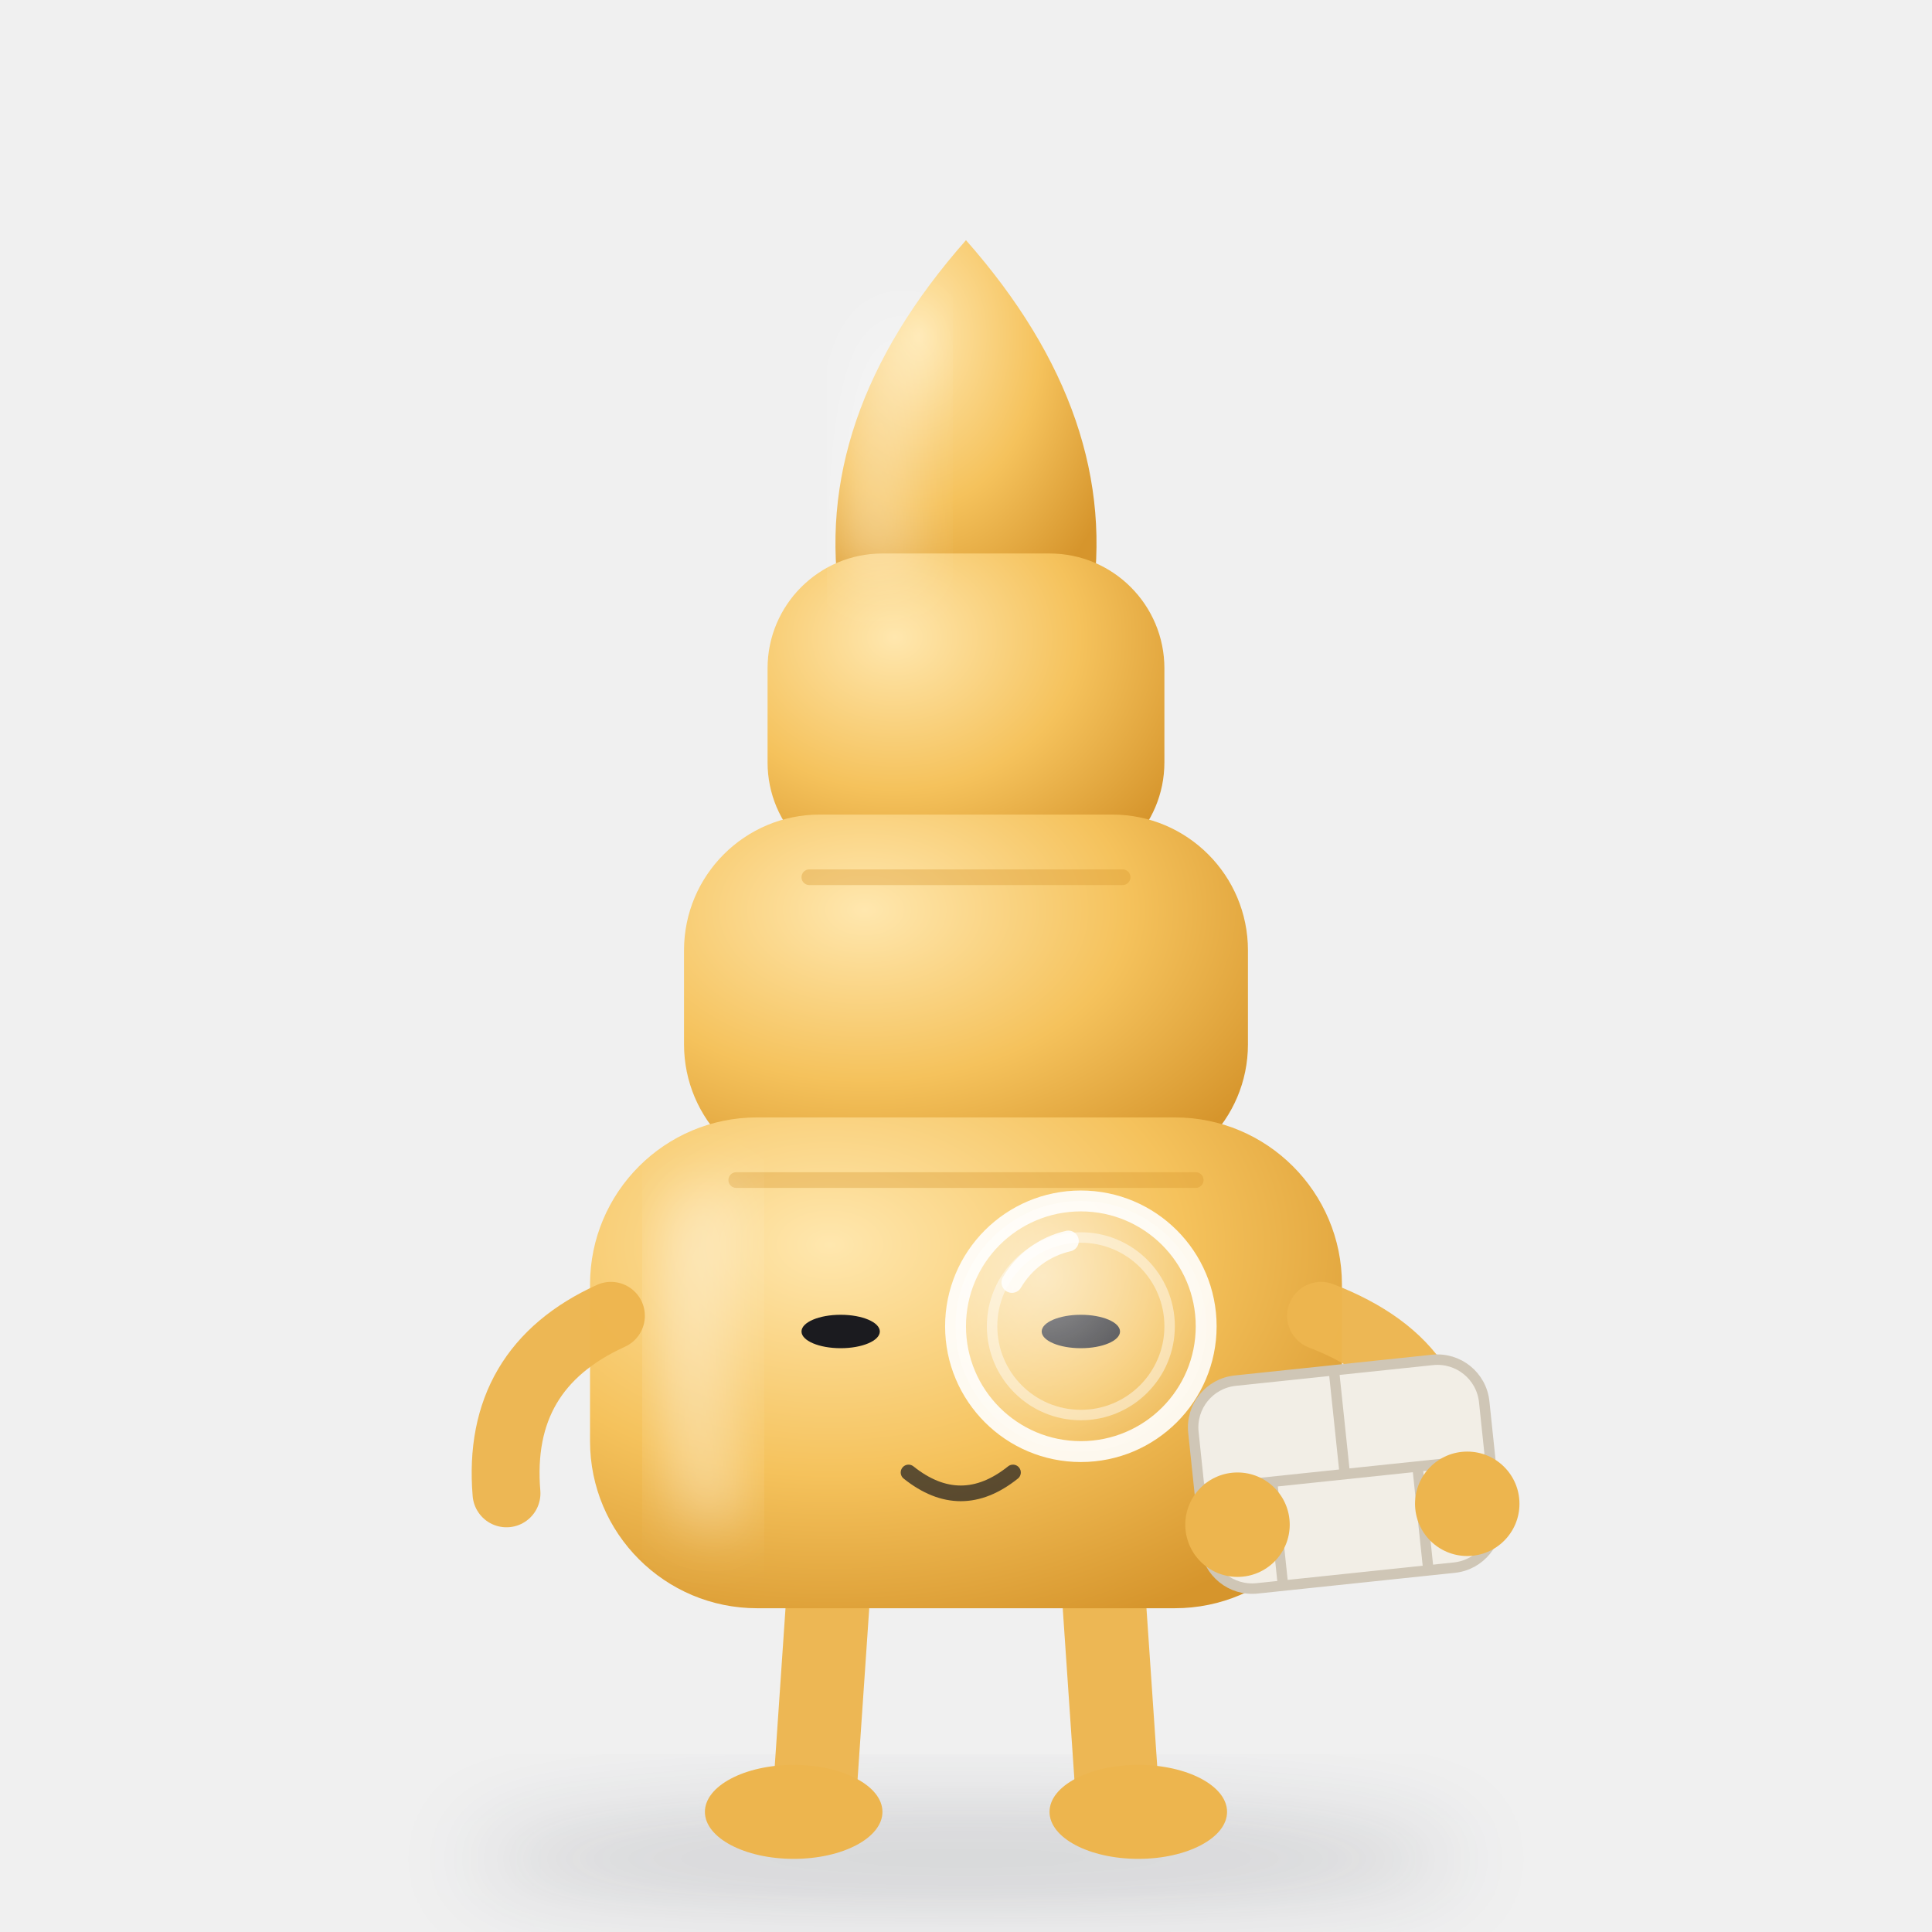
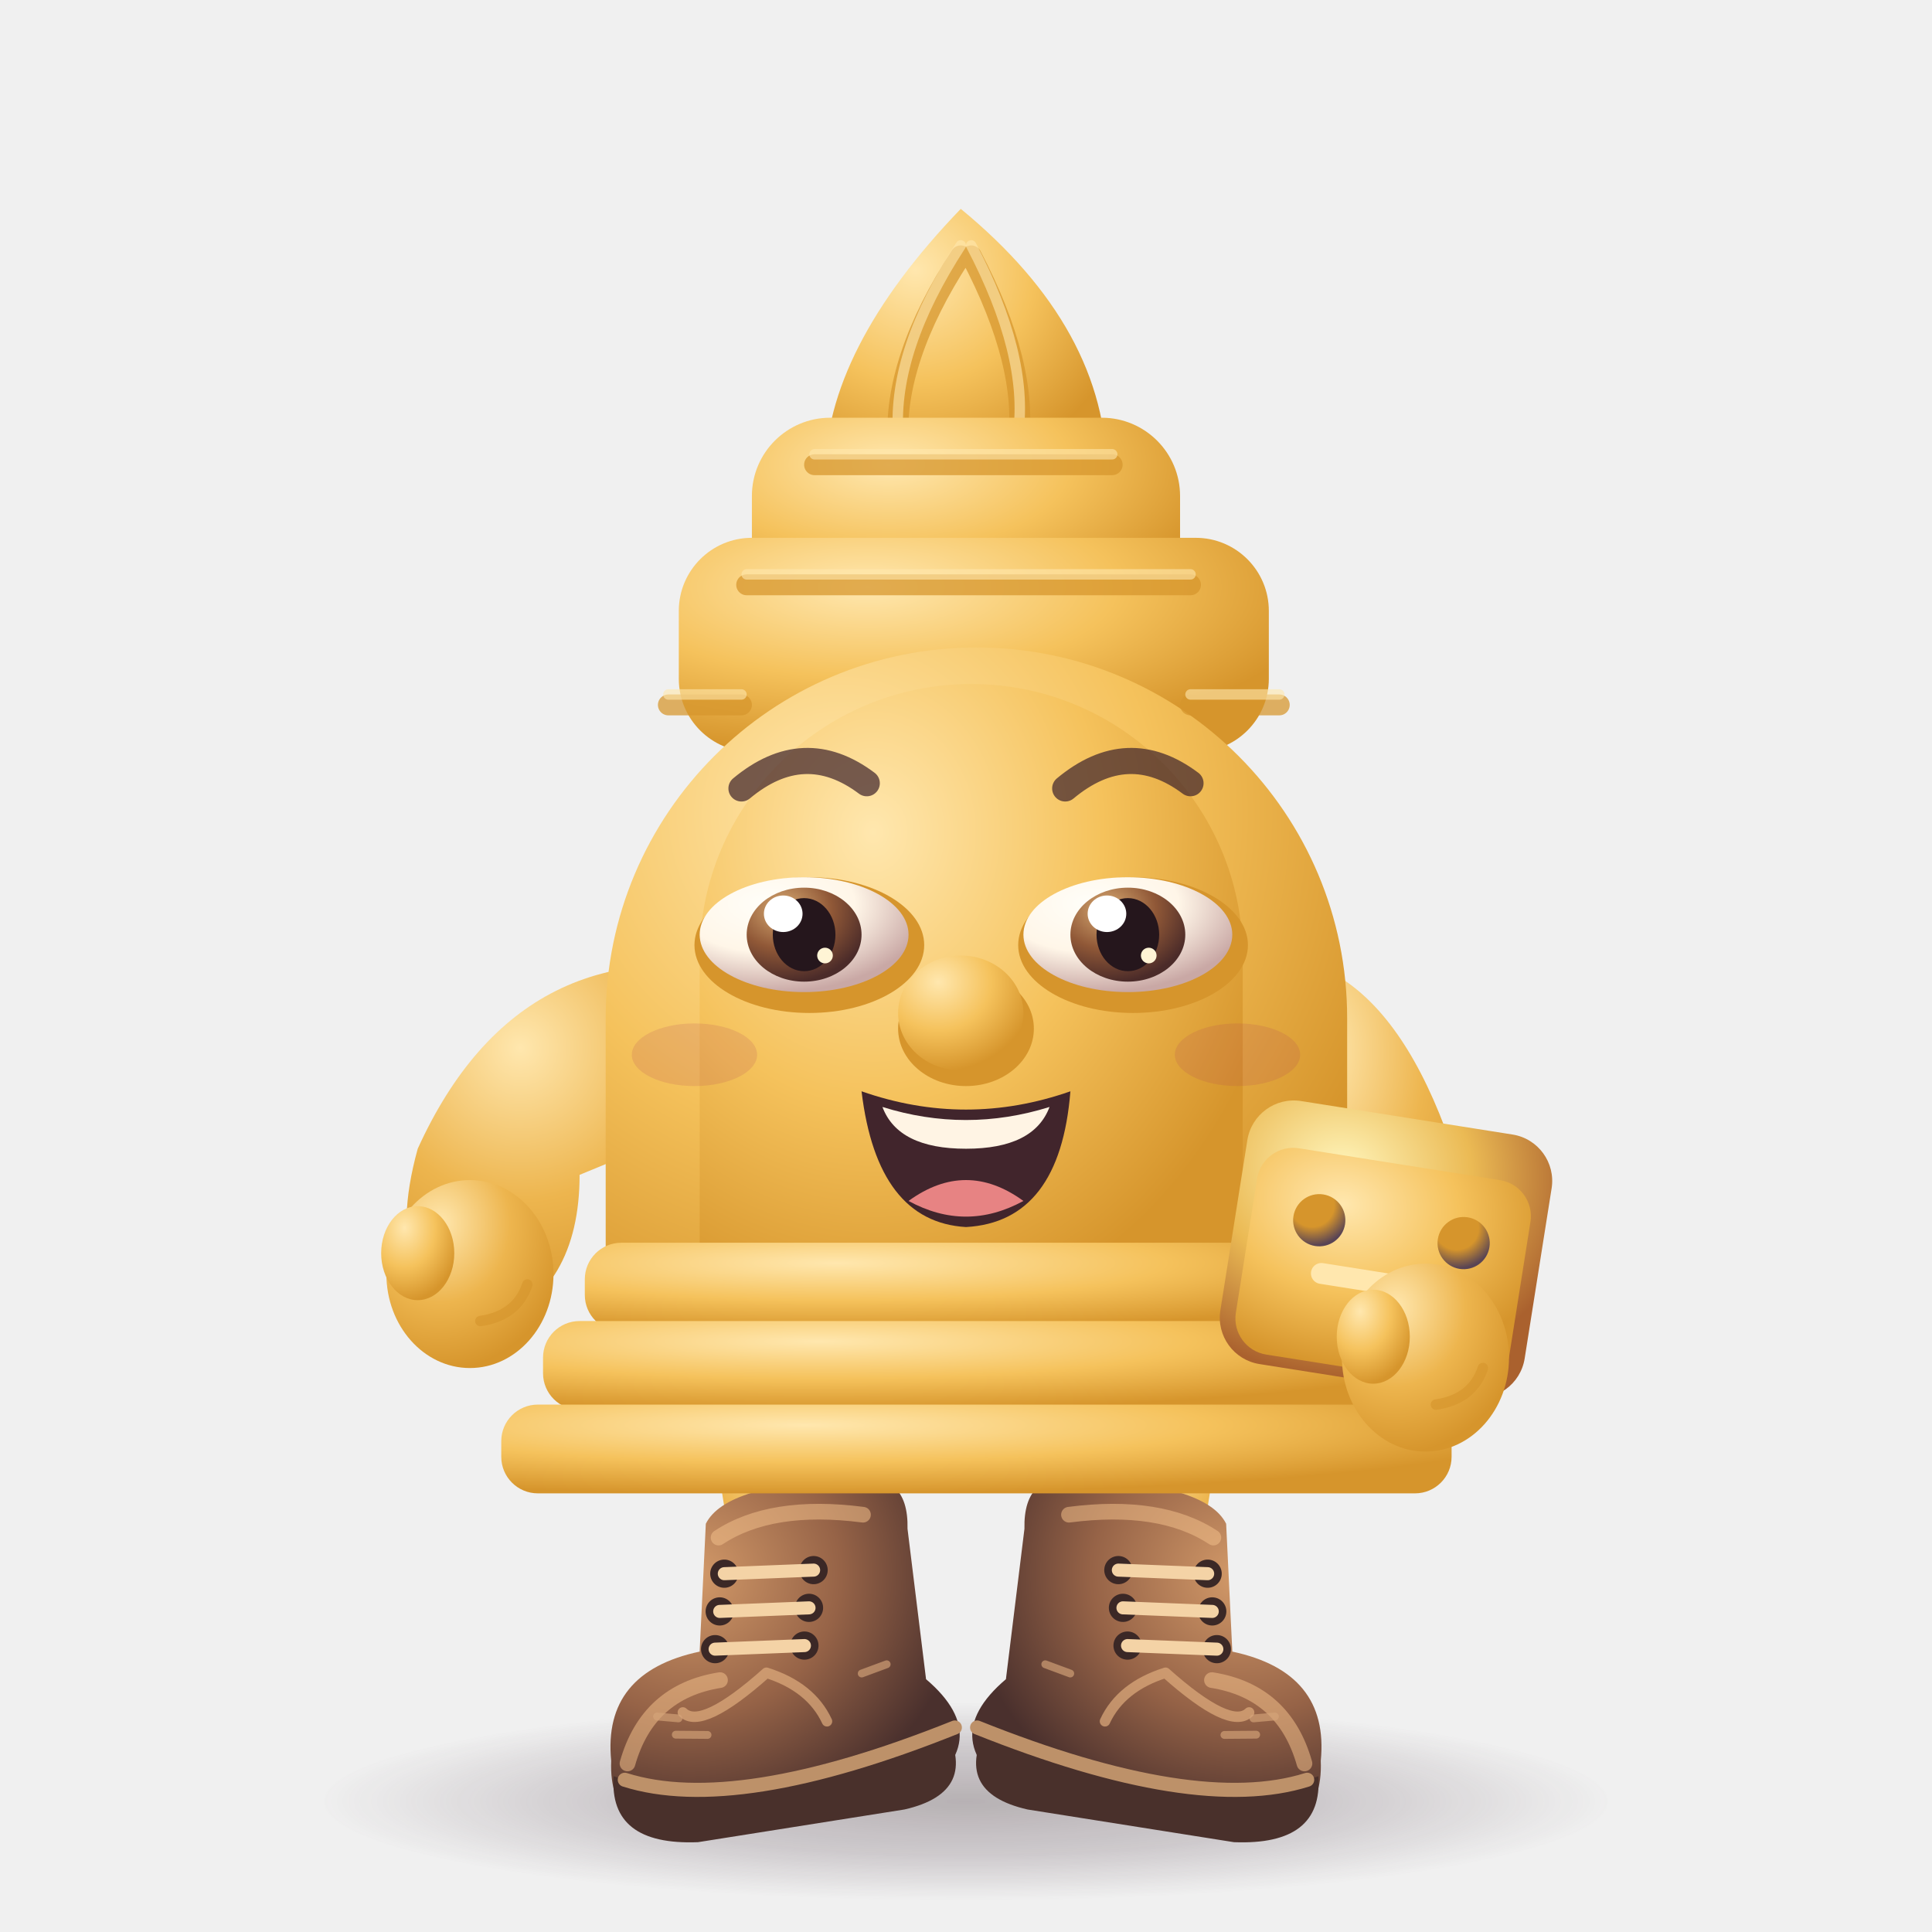
<svg xmlns="http://www.w3.org/2000/svg" viewBox="0 0 64 64" width="160" height="160" role="img" aria-label="Angkor, Website builder, waiting">
  <defs>
-     <radialGradient id="sm-angkor-b" cx="32%" cy="26%" r="85%">
+     <radialGradient id="sm-angkor-clay" cx="32%" cy="23%" r="78%">
      <stop offset="0" stop-color="#FFE7AE" />
-       <stop offset=".55" stop-color="#F5C25C" />
+       <stop offset="0.54" stop-color="#F5C25C" />
      <stop offset="1" stop-color="#D6952C" />
    </radialGradient>
-     <radialGradient id="sm-angkor-l" cx="35%" cy="30%" r="75%">
-       <stop offset="0" stop-color="#fff" stop-opacity=".55" />
-       <stop offset="1" stop-color="#fff" stop-opacity=".08" />
+     <radialGradient id="sm-angkor-arm" cx="32%" cy="23%" r="78%">
+       <stop offset="0" stop-color="#FFE7AE" />
+       <stop offset="0.54" stop-color="#EDB54E" />
+       <stop offset="1" stop-color="#D6952C" />
    </radialGradient>
-     <filter id="sm-angkor-f" x="-20%" y="-20%" width="140%" height="140%">
-       <feGaussianBlur stdDeviation="6" />
-     </filter>
-     <filter id="sm-angkor-s" x="-50%" y="-50%" width="200%" height="200%">
-       <feGaussianBlur stdDeviation="8" />
-     </filter>
+     <radialGradient id="sm-angkor-recess" cx="32%" cy="23%" r="78%">
+       <stop offset="0" stop-color="#D6952C" />
+       <stop offset="0.54" stop-color="#D6952C" />
+       <stop offset="1" stop-color="#594454" />
+     </radialGradient>
+     <radialGradient id="sm-angkor-boot" cx="32%" cy="23%" r="78%">
+       <stop offset="0" stop-color="#d39a69" />
+       <stop offset="0.54" stop-color="#966347" />
+       <stop offset="1" stop-color="#4a302d" />
+     </radialGradient>
+     <radialGradient id="sm-angkor-wood" cx="32%" cy="23%" r="78%">
+       <stop offset="0" stop-color="#ffe0a6" />
+       <stop offset="0.54" stop-color="#bb8051" />
+       <stop offset="1" stop-color="#774231" />
+     </radialGradient>
+     <radialGradient id="sm-angkor-gold" cx="32%" cy="23%" r="78%">
+       <stop offset="0" stop-color="#fff5bb" />
+       <stop offset="0.54" stop-color="#ebba54" />
+       <stop offset="1" stop-color="#aa612e" />
+     </radialGradient>
+     <radialGradient id="sm-angkor-red" cx="32%" cy="23%" r="78%">
+       <stop offset="0" stop-color="#ffb3a4" />
+       <stop offset="0.54" stop-color="#e47065" />
+       <stop offset="1" stop-color="#a53247" />
+     </radialGradient>
+     <radialGradient id="sm-angkor-white" cx="32%" cy="23%" r="78%">
+       <stop offset="0" stop-color="#fffef9" />
+       <stop offset="0.54" stop-color="#fff6e8" />
+       <stop offset="1" stop-color="#c9a8a5" />
+     </radialGradient>
+     <radialGradient id="sm-angkor-iris" cx="32%" cy="23%" r="78%">
+       <stop offset="0" stop-color="#d9ab73" />
+       <stop offset="0.54" stop-color="#905837" />
+       <stop offset="1" stop-color="#4b2b29" />
+     </radialGradient>
+     <radialGradient id="sm-angkor-floor">
+       <stop stop-color="#38252e" stop-opacity=".31" />
+       <stop offset=".55" stop-color="#483442" stop-opacity=".2" />
+       <stop offset="1" stop-color="#483442" stop-opacity="0" />
+     </radialGradient>
  </defs>
  <g transform="scale(0.17297) translate(35 0)">
-     <ellipse cx="150" cy="356" rx="95" ry="10" fill="#1B2430" opacity=".14" filter="url(#sm-angkor-s)" />
-     <path d="M124 300 L121 344" fill="none" stroke="#EDB54E" stroke-width="16" stroke-linecap="round" stroke-linejoin="round" opacity=".96" />
-     <path d="M176 300 L179 344" fill="none" stroke="#EDB54E" stroke-width="16" stroke-linecap="round" stroke-linejoin="round" opacity=".96" />
-     <ellipse cx="117" cy="347" rx="17" ry="9" fill="#EDB54E" />
-     <ellipse cx="183" cy="347" rx="17" ry="9" fill="#EDB54E" />
-     <path d="M150 46 Q180 80 174 116 L126 116 Q120 80 150 46 Z" fill="url(#sm-angkor-b)" />
-     <rect x="112" y="106" width="76" height="62" rx="22" fill="url(#sm-angkor-b)" />
-     <rect x="96" y="156" width="108" height="70" rx="26" fill="url(#sm-angkor-b)" />
-     <rect x="78" y="214" width="144" height="94" rx="32" fill="url(#sm-angkor-b)" />
-     <path d="M120 168 L180 168 M106 226 L194 226" stroke="#D6952C" stroke-opacity=".35" stroke-width="3" stroke-linecap="round" />
-     <path d="M134 62 Q124 90 128 110 L140 110 Q134 84 144 62 Z" fill="#fff" opacity=".42" filter="url(#sm-angkor-f)" />
-     <path d="M94 228 Q88 260 96 292 L108 292 Q100 258 108 228 Z" fill="#fff" opacity=".42" filter="url(#sm-angkor-f)" />
-     <g class="sm-blink">
-       <ellipse cx="126" cy="255" rx="7.5" ry="3.2" fill="#1B1B1F" />
-       <ellipse cx="172" cy="255" rx="7.5" ry="3.2" fill="#1B1B1F" />
+     <ellipse cx="150" cy="345" rx="123" ry="19" fill="url(#sm-angkor-floor)" />
+     <g transform="translate(119 302) rotate(-9) scale(1 1)">
+       <rect x="-13" y="-53" width="27" height="71" rx="13" fill="url(#sm-angkor-arm)" />
+       <path d="M-17-13Q-12-20 12-17Q23-17 21-6L20 23Q32 37 14 45H-27Q-45 44-42 29Q-41 12-22 11Z" fill="url(#sm-angkor-boot)" />
+       <path d="M-42 32Q-24 42 22 32Q27 46 12 47H-28Q-45 45-42 32Z" fill="#49302b" />
+       <path d="M-40 33Q-20 43 24 33" fill="none" stroke="#bd9169" stroke-width="2.7" stroke-linecap="round" stroke-linejoin="round" />
+       <path d="M-39 30Q-33 17-19 17M-15-10Q-4-15 13-10" fill="none" stroke="#f1bd89" stroke-width="3" opacity="0.55" stroke-linecap="round" stroke-linejoin="round" />
+       <ellipse cx="-15" cy="-3" rx="2.7" ry="2.7" fill="#3b2826" />
+       <ellipse cx="2" cy="-1" rx="2.7" ry="2.7" fill="#3b2826" />
+       <path d="M-15 -3l17 2" fill="none" stroke="#f4d3a6" stroke-width="2.5" stroke-linecap="round" stroke-linejoin="round" />
+       <ellipse cx="-17" cy="4" rx="2.7" ry="2.7" fill="#3b2826" />
+       <ellipse cx="0" cy="6" rx="2.7" ry="2.7" fill="#3b2826" />
+       <path d="M-17 4l17 2" fill="none" stroke="#f4d3a6" stroke-width="2.5" stroke-linecap="round" stroke-linejoin="round" />
+       <ellipse cx="-19" cy="11" rx="2.7" ry="2.7" fill="#3b2826" />
+       <ellipse cx="-2" cy="13" rx="2.7" ry="2.7" fill="#3b2826" />
+       <path d="M-19 11l17 2" fill="none" stroke="#f4d3a6" stroke-width="2.5" stroke-linecap="round" stroke-linejoin="round" />
+       <path d="M-10 17q-14 9-17 5M-10 17q8 4 10 11" fill="none" stroke="#dfad7d" stroke-width="2" opacity="0.7" stroke-linecap="round" stroke-linejoin="round" />
+       <path d="M-29 26l6 1m-9-5l4 1m36-3l5-1" fill="none" stroke="#d5a47a" stroke-width="1.5" opacity="0.65" stroke-linecap="round" stroke-linejoin="round" />
    </g>
-     <circle cx="172" cy="254" r="24" fill="url(#sm-angkor-l)" stroke="#fff" stroke-opacity=".9" stroke-width="4" />
-     <circle cx="172" cy="254" r="17" fill="none" stroke="#fff" stroke-opacity=".45" stroke-width="2" />
-     <path d="M158.8 245.6 A16.8 16.8 0 0 1 169.6 237.68" fill="none" stroke="#fff" stroke-width="4" stroke-linecap="round" opacity=".85" />
-     <path d="M139 282 Q149 290 159 282" fill="none" stroke="#1B1B1F" stroke-width="3" stroke-linecap="round" opacity=".7" />
-     <path d="M82 252 Q60 262 62 286" fill="none" stroke="#EDB54E" stroke-width="13" stroke-linecap="round" stroke-linejoin="round" opacity=".96" />
-     <path d="M218 252 Q244 262 240 286" fill="none" stroke="#EDB54E" stroke-width="13" stroke-linecap="round" stroke-linejoin="round" opacity=".96" />
-     <g transform="rotate(-6 150 300)">
-       <rect x="196" y="270" width="56" height="40" rx="9" fill="#F2EEE6" stroke="#CFC6B6" stroke-width="2" />
-       <path d="M196 290 L252 290 M224 270 L224 290 M210 290 L210 310 M238 290 L238 310" stroke="#CFC6B6" stroke-width="2" />
+     <g transform="translate(181 302) rotate(9) scale(-1 1)">
+       <rect x="-13" y="-53" width="27" height="71" rx="13" fill="url(#sm-angkor-arm)" />
+       <path d="M-17-13Q-12-20 12-17Q23-17 21-6L20 23Q32 37 14 45H-27Q-45 44-42 29Q-41 12-22 11Z" fill="url(#sm-angkor-boot)" />
+       <path d="M-42 32Q-24 42 22 32Q27 46 12 47H-28Q-45 45-42 32Z" fill="#49302b" />
+       <path d="M-40 33Q-20 43 24 33" fill="none" stroke="#bd9169" stroke-width="2.7" stroke-linecap="round" stroke-linejoin="round" />
+       <path d="M-39 30Q-33 17-19 17M-15-10Q-4-15 13-10" fill="none" stroke="#f1bd89" stroke-width="3" opacity="0.55" stroke-linecap="round" stroke-linejoin="round" />
+       <ellipse cx="-15" cy="-3" rx="2.7" ry="2.7" fill="#3b2826" />
+       <ellipse cx="2" cy="-1" rx="2.7" ry="2.7" fill="#3b2826" />
+       <path d="M-15 -3l17 2" fill="none" stroke="#f4d3a6" stroke-width="2.5" stroke-linecap="round" stroke-linejoin="round" />
+       <ellipse cx="-17" cy="4" rx="2.7" ry="2.7" fill="#3b2826" />
+       <ellipse cx="0" cy="6" rx="2.7" ry="2.7" fill="#3b2826" />
+       <path d="M-17 4l17 2" fill="none" stroke="#f4d3a6" stroke-width="2.5" stroke-linecap="round" stroke-linejoin="round" />
+       <ellipse cx="-19" cy="11" rx="2.7" ry="2.7" fill="#3b2826" />
+       <ellipse cx="-2" cy="13" rx="2.7" ry="2.7" fill="#3b2826" />
+       <path d="M-19 11l17 2" fill="none" stroke="#f4d3a6" stroke-width="2.5" stroke-linecap="round" stroke-linejoin="round" />
+       <path d="M-10 17q-14 9-17 5M-10 17q8 4 10 11" fill="none" stroke="#dfad7d" stroke-width="2" opacity="0.7" stroke-linecap="round" stroke-linejoin="round" />
+       <path d="M-29 26l6 1m-9-5l4 1m36-3l5-1" fill="none" stroke="#d5a47a" stroke-width="1.5" opacity="0.65" stroke-linecap="round" stroke-linejoin="round" />
    </g>
-     <circle cx="202" cy="292" r="10" fill="#EDB54E" />
-     <circle cx="246" cy="288" r="10" fill="#EDB54E" />
+     <path d="M111 187Q65 176 45 220Q37 249 59 254Q76 247 76 225L110 211Z" fill="url(#sm-angkor-arm)" />
+     <path d="M207 183Q238 183 250 247L232 262Q219 209 204 222Z" fill="url(#sm-angkor-arm)" />
+     <path d="M123 91Q123 67 149 40Q177 63 177 91Z" fill="url(#sm-angkor-clay)" />
+     <path d="M149 49Q136 69 137 85M151 49Q162 70 160 85" fill="none" stroke="#D6952C" stroke-width="4" opacity="0.73" stroke-linecap="round" stroke-linejoin="round" />
+     <g transform="translate(0 -2)">
+       <path d="M149 49Q136 69 137 85M151 49Q162 70 160 85" fill="none" stroke="#FFE7AE" stroke-width="2" opacity="0.6" stroke-linecap="round" stroke-linejoin="round" />
+     </g>
+     <rect x="109" y="80" width="82" height="39" rx="15" fill="url(#sm-angkor-clay)" />
+     <rect x="95" y="103" width="113" height="41" rx="14" fill="url(#sm-angkor-clay)" />
+     <path d="M81 264v-69a71 71 0 0 1 142 0v69Z" fill="url(#sm-angkor-clay)" />
+     <path d="M99 254v-71a52 52 0 0 1 104 0v71Z" fill="url(#sm-angkor-clay)" />
+     <rect x="77" y="238" width="150" height="17" rx="7" fill="url(#sm-angkor-clay)" />
+     <rect x="69" y="253" width="166" height="17" rx="7" fill="url(#sm-angkor-clay)" />
+     <rect x="61" y="269" width="182" height="17" rx="7" fill="url(#sm-angkor-clay)" />
+     <path d="M121 89H178M108 112H193M93 135H107M193 135H210" fill="none" stroke="#D6952C" stroke-width="4" opacity="0.73" stroke-linecap="round" stroke-linejoin="round" />
+     <g transform="translate(0 -2)">
+       <path d="M121 89H178M108 112H193M93 135H107M193 135H210" fill="none" stroke="#FFE7AE" stroke-width="2" opacity="0.6" stroke-linecap="round" stroke-linejoin="round" />
+     </g>
+     <ellipse cx="55" cy="244" rx="16" ry="18" fill="url(#sm-angkor-arm)" />
+     <ellipse cx="45" cy="240" rx="7" ry="9" fill="url(#sm-angkor-clay)" />
+     <path d="M57 253q7 -1 9 -7" fill="none" stroke="#D6952C" stroke-width="2" opacity="0.65" stroke-linecap="round" stroke-linejoin="round" />
+     <g transform="translate(150 179)">
+       <ellipse cx="-52" cy="23" rx="12" ry="6" fill="#a63655" opacity=".15" />
+       <ellipse cx="52" cy="23" rx="12" ry="6" fill="#a63655" opacity=".15" />
+       <g class="sm-blink">
+         <g transform="translate(-31 0)">
+           <path d="M-12 -28Q0 -38 12 -29" fill="none" stroke="#41252C" stroke-width="5" opacity="0.72" stroke-linecap="round" stroke-linejoin="round" />
+           <ellipse cx="1" cy="2" rx="22" ry="13" fill="#D6952C" />
+           <ellipse cx="0" cy="0" rx="20" ry="11" fill="url(#sm-angkor-white)" />
+           <ellipse cx="0" cy="0" rx="11" ry="9" fill="url(#sm-angkor-iris)" />
+           <ellipse cx="0" cy="0" rx="6" ry="7" fill="#25161c" />
+           <ellipse cx="-4" cy="-4" rx="3.7" ry="3.5" fill="white" />
+           <ellipse cx="4" cy="4" rx="1.5" ry="1.5" fill="#fff4d5" />
+         </g>
+         <g transform="translate(31 0)">
+           <path d="M-12 -28Q0 -38 12 -29" fill="none" stroke="#41252C" stroke-width="5" opacity="0.72" stroke-linecap="round" stroke-linejoin="round" />
+           <ellipse cx="1" cy="2" rx="22" ry="13" fill="#D6952C" />
+           <ellipse cx="0" cy="0" rx="20" ry="11" fill="url(#sm-angkor-white)" />
+           <ellipse cx="0" cy="0" rx="11" ry="9" fill="url(#sm-angkor-iris)" />
+           <ellipse cx="0" cy="0" rx="6" ry="7" fill="#25161c" />
+           <ellipse cx="-4" cy="-4" rx="3.7" ry="3.5" fill="white" />
+           <ellipse cx="4" cy="4" rx="1.5" ry="1.5" fill="#fff4d5" />
+         </g>
+       </g>
+       <ellipse cx="0" cy="18" rx="13" ry="11" fill="#D6952C" />
+       <ellipse cx="-1" cy="15" rx="12" ry="11" fill="url(#sm-angkor-clay)" />
+       <path d="M-20 30Q0 37 20 30Q18 55 0 56Q-17 55-20 30Z" fill="#41252C" />
+       <path d="M-16 33Q0 38 16 33Q13 41 0 41Q-13 41-16 33Z" fill="#fff4e4" />
+       <path d="M-11 51Q0 43 11 51Q0 57-11 51Z" fill="#e78383" />
+     </g>
+     <g transform="rotate(9 232 239)">
+       <rect x="201" y="214" width="59" height="51" rx="9" fill="url(#sm-angkor-gold)" />
+       <rect x="204" y="223" width="53" height="40" rx="7" fill="url(#sm-angkor-clay)" />
+       <ellipse cx="217" cy="236" rx="5" ry="5" fill="url(#sm-angkor-recess)" />
+       <ellipse cx="245" cy="236" rx="5" ry="5" fill="url(#sm-angkor-recess)" />
+       <path d="M219 246H243" fill="none" stroke="#FFE7AE" stroke-width="4" stroke-linecap="round" stroke-linejoin="round" />
+     </g>
+     <ellipse cx="238" cy="260" rx="16" ry="18" fill="url(#sm-angkor-arm)" />
+     <ellipse cx="228" cy="256" rx="7" ry="9" fill="url(#sm-angkor-clay)" />
+     <path d="M240 269q7 -1 9 -7" fill="none" stroke="#D6952C" stroke-width="2" opacity="0.65" stroke-linecap="round" stroke-linejoin="round" />
  </g>
</svg>
